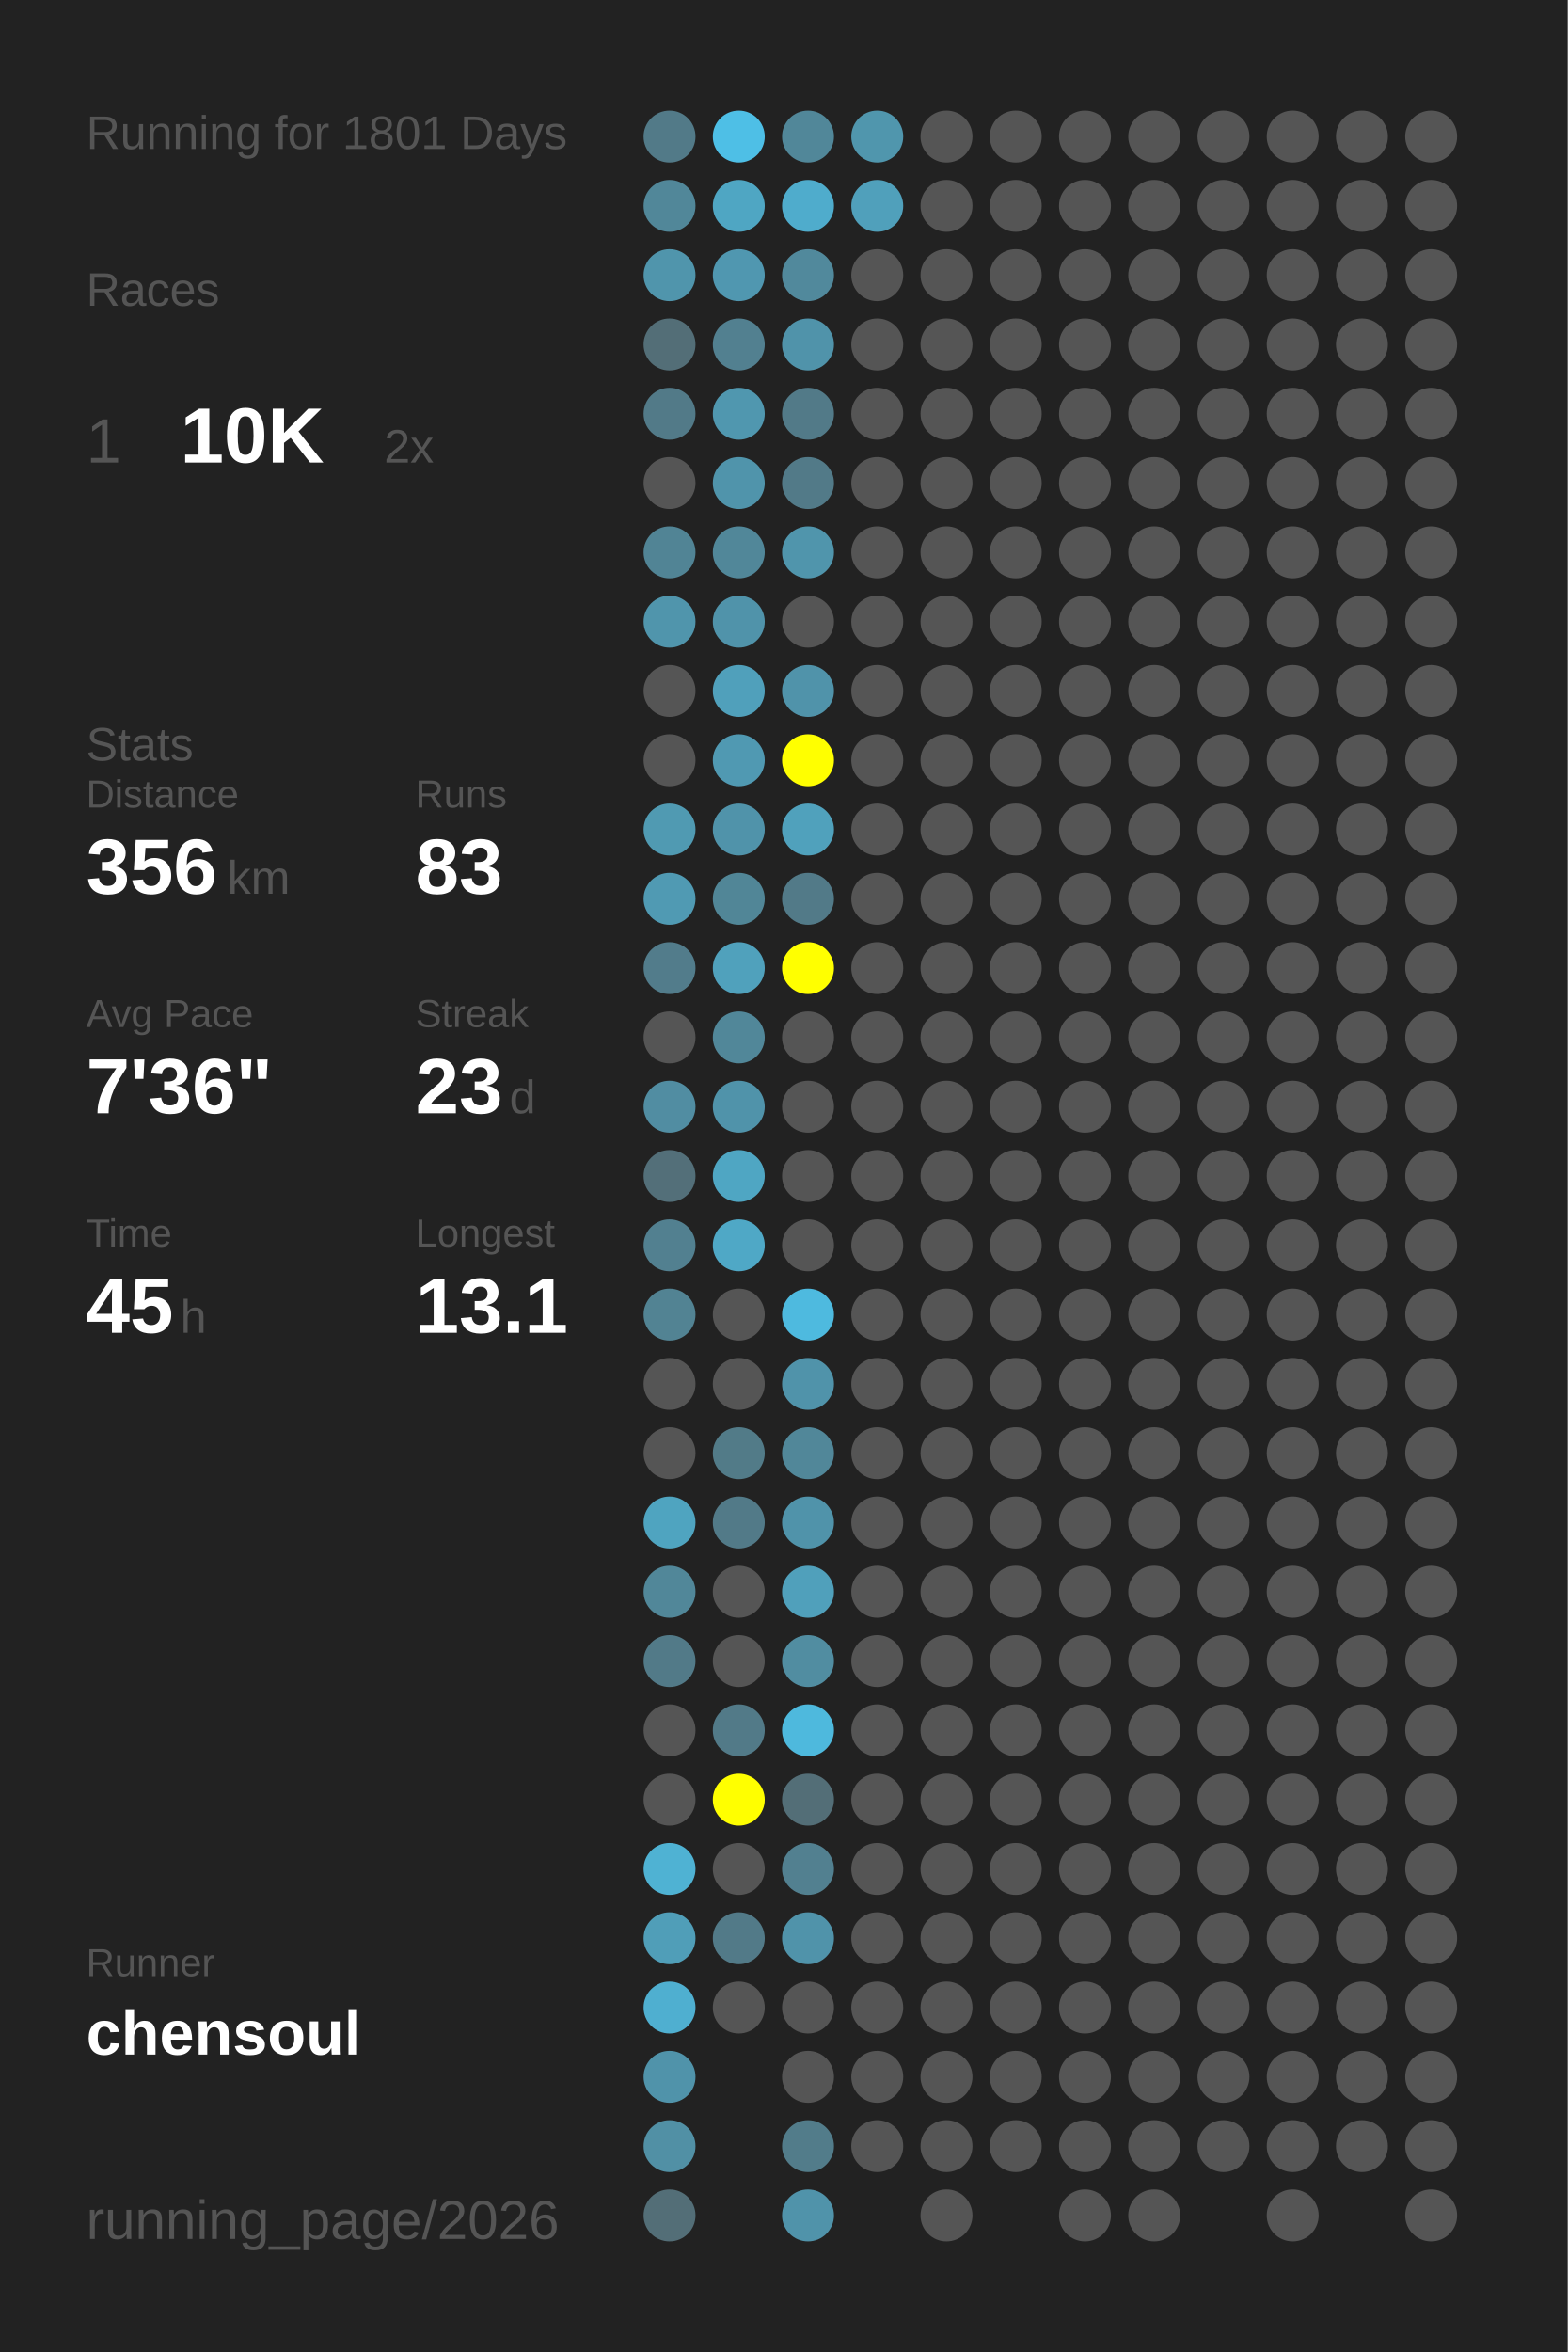
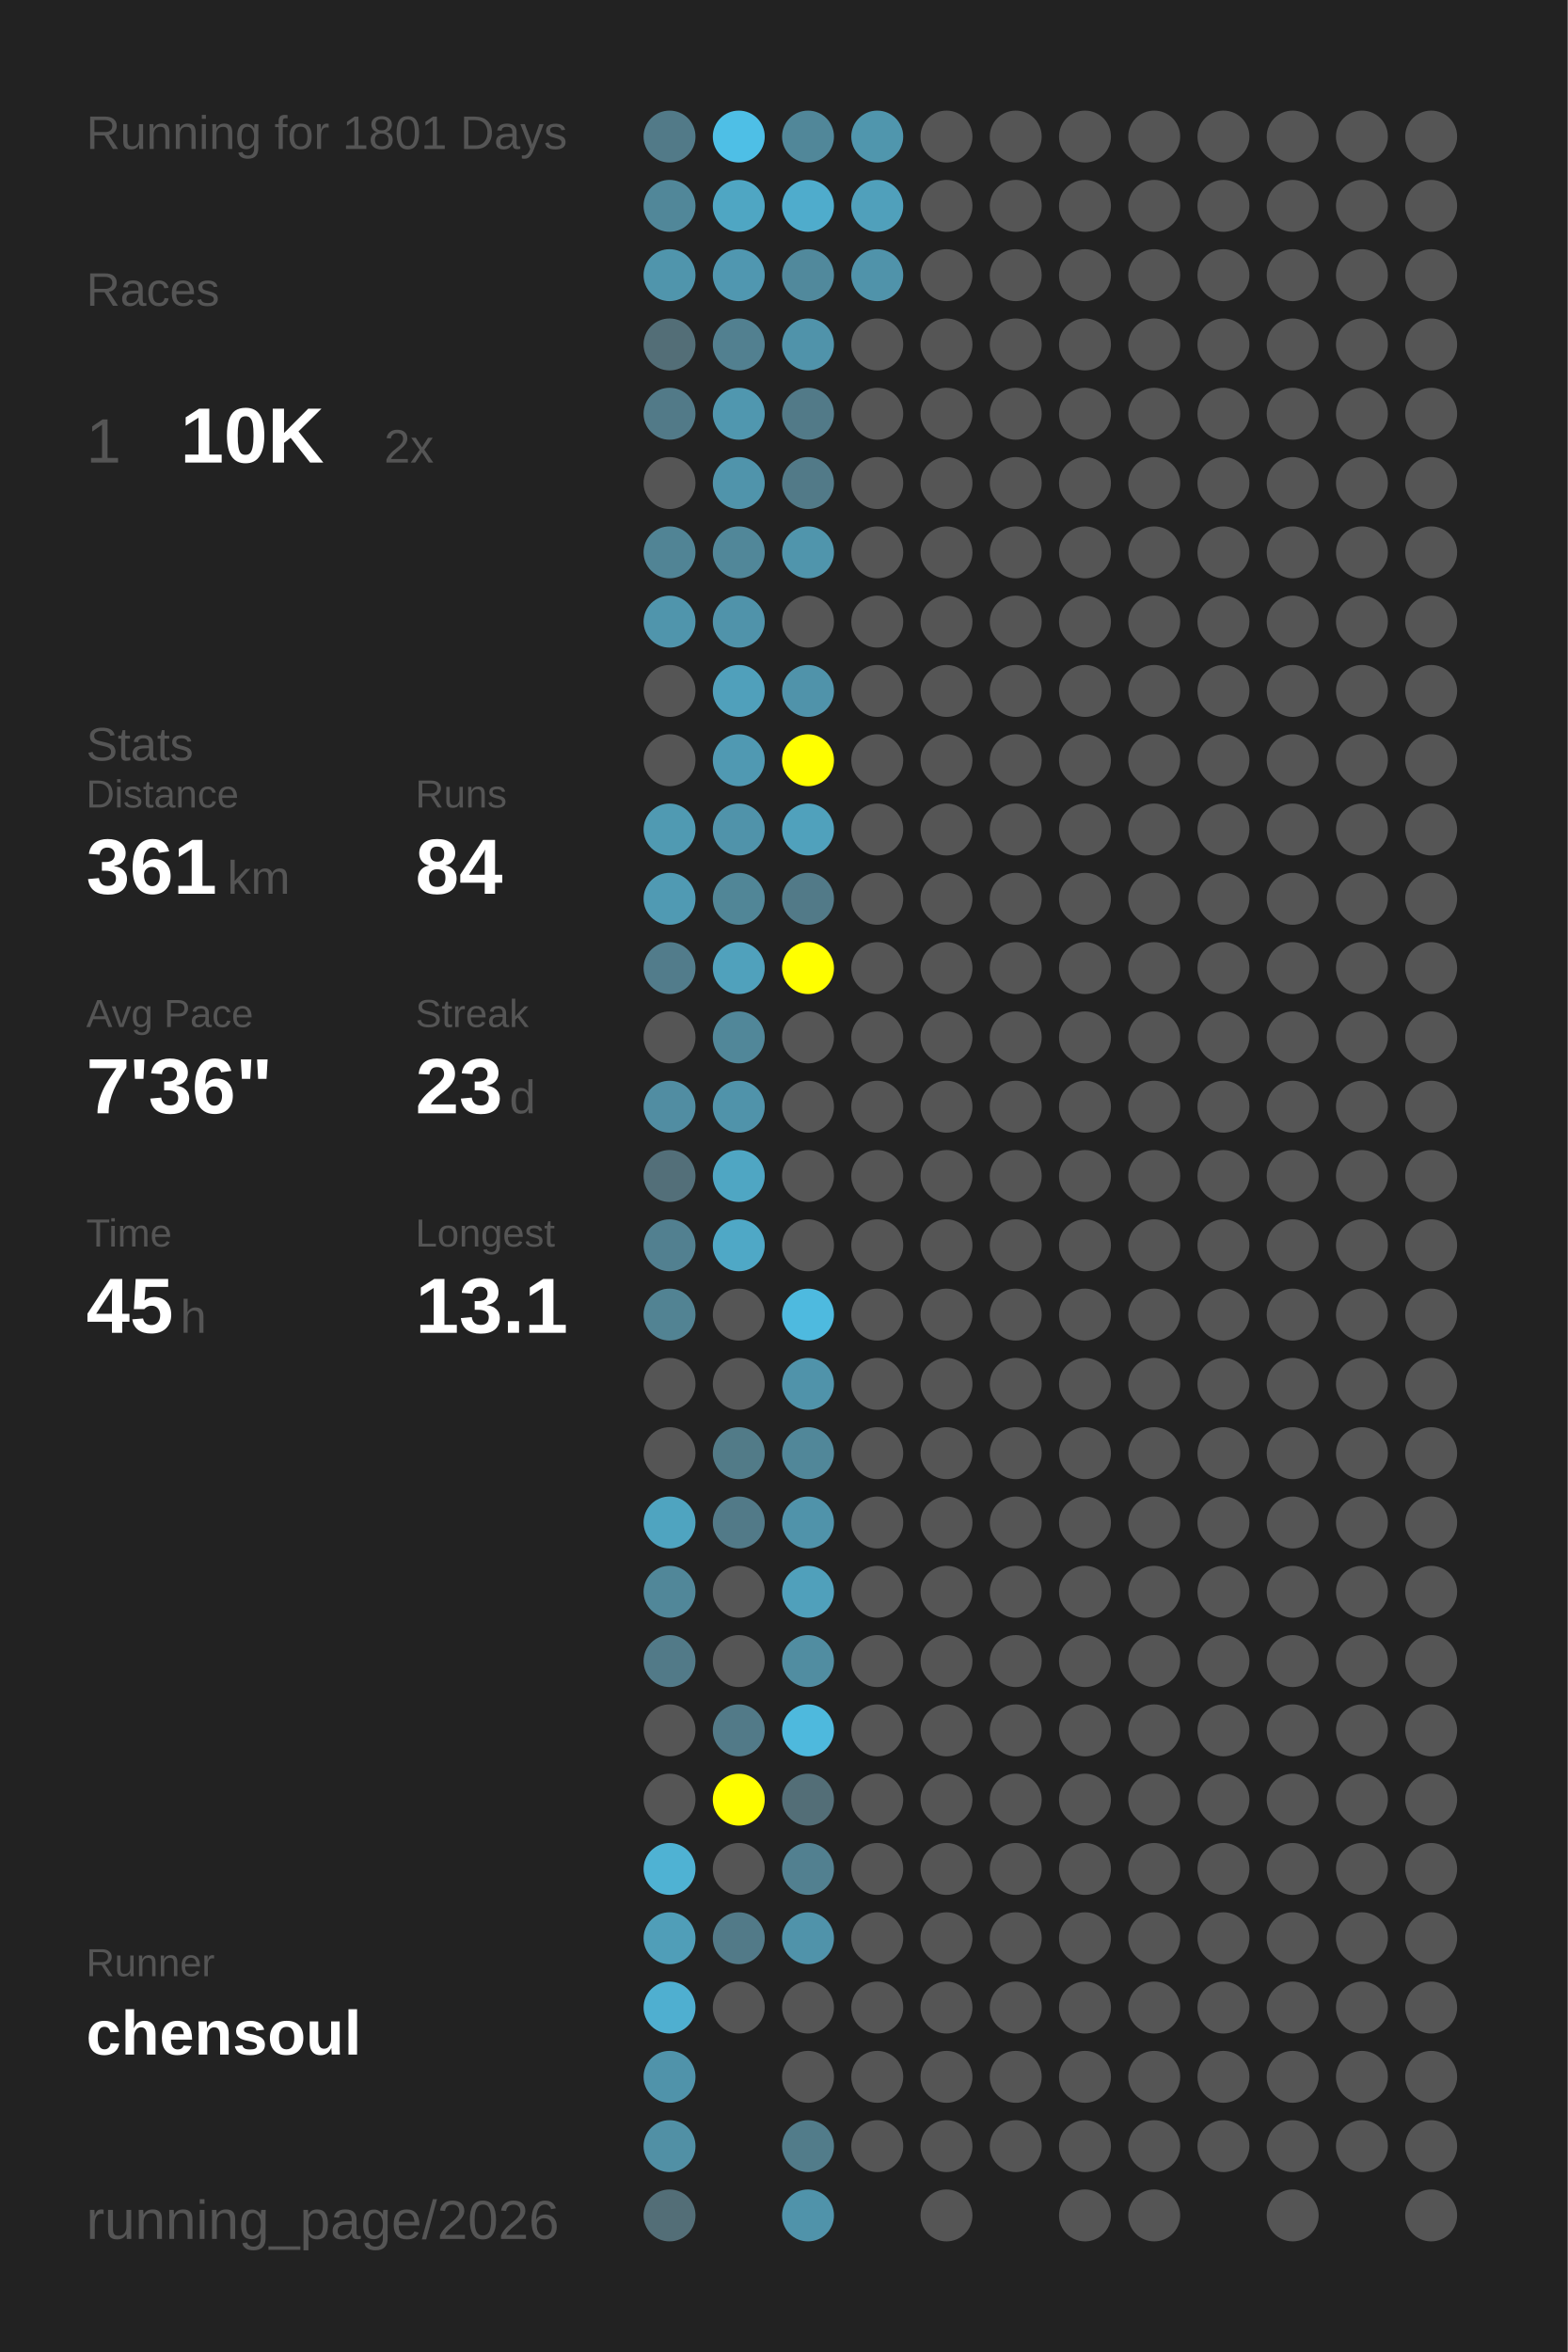
<svg xmlns="http://www.w3.org/2000/svg" baseProfile="full" height="300mm" version="1.1" viewBox="0,0,200,300" width="200mm">
  <defs />
  <rect fill="#222222" height="300" width="200" x="0" y="0" />
  <text fill="#555555" style="font-size:6px; font-family:Arial;" x="11" y="19">Running for 1801 Days</text>
  <text fill="#555555" style="font-size:6px; font-family:Arial;" x="11" y="39">Races</text>
  <text fill="#555555" style="font-size:8px; font-family:Arial;" x="11" y="59">1</text>
  <text fill="#FFFFFF" style="font-size:10px; font-family:Arial; font-weight:bold;" x="23" y="59">10K</text>
  <text fill="#555555" style="font-size:6px; font-family:Arial;" x="49" y="59">2x</text>
  <text fill="#555555" style="font-size:6px; font-family:Arial;" x="11" y="97">Stats</text>
  <text fill="#555555" style="font-size:5px; font-family:Arial;" x="11" y="103">Distance</text>
-   <text fill="#FFFFFF" style="font-size:10px; font-family:Arial; font-weight:bold;" x="11" y="114">356</text>
+   <text fill="#FFFFFF" style="font-size:10px; font-family:Arial; font-weight:bold;" x="11" y="114">361</text>
  <text fill="#555555" style="font-size:6px; font-family:Arial;" x="29" y="114">km</text>
  <text fill="#555555" style="font-size:5px; font-family:Arial;" x="53" y="103">Runs</text>
-   <text fill="#FFFFFF" style="font-size:10px; font-family:Arial; font-weight:bold;" x="53" y="114">83</text>
+   <text fill="#FFFFFF" style="font-size:10px; font-family:Arial; font-weight:bold;" x="53" y="114">84</text>
  <text fill="#555555" style="font-size:5px; font-family:Arial;" x="11" y="131">Avg Pace</text>
  <text fill="#FFFFFF" style="font-size:10px; font-family:Arial; font-weight:bold;" x="11" y="142">7'36"</text>
  <text fill="#555555" style="font-size:5px; font-family:Arial;" x="53" y="131">Streak</text>
  <text fill="#FFFFFF" style="font-size:10px; font-family:Arial; font-weight:bold;" x="53" y="142">23</text>
  <text fill="#555555" style="font-size:6px; font-family:Arial;" x="65" y="142">d</text>
  <text fill="#555555" style="font-size:5px; font-family:Arial;" x="11" y="159">Time</text>
  <text fill="#FFFFFF" style="font-size:10px; font-family:Arial; font-weight:bold;" x="11" y="170">45</text>
  <text fill="#555555" style="font-size:6px; font-family:Arial;" x="23" y="170">h</text>
  <text fill="#555555" style="font-size:5px; font-family:Arial;" x="53" y="159">Longest</text>
  <text fill="#FFFFFF" style="font-size:10px; font-family:Arial; font-weight:bold;" x="53" y="170">13.1</text>
  <text fill="#555555" style="font-size:5px; font-family:Arial;" x="11" y="252.065">Runner</text>
  <text fill="#FFFFFF" style="font-size:8px; font-family:Arial; font-weight:bold;" x="11" y="262.065">chensoul</text>
  <text fill="#555555" style="font-size:7px; font-family:Arial;" x="11" y="285.581">running_page/2026</text>
  <circle cx="85.417" cy="17.419" fill="#527a88" r="3.312" />
  <circle cx="85.417" cy="26.258" fill="#518799" r="3.312" />
  <circle cx="85.417" cy="35.097" fill="#5095ac" r="3.312" />
  <circle cx="85.417" cy="43.935" fill="#536e77" r="3.312" />
  <circle cx="85.417" cy="52.774" fill="#527a88" r="3.312" />
  <circle cx="85.417" cy="61.613" fill="#555555" r="3.312" />
  <circle cx="85.417" cy="70.452" fill="#518495" r="3.312" />
  <circle cx="85.417" cy="79.29" fill="#5095ac" r="3.312" />
  <circle cx="85.417" cy="88.129" fill="#555555" r="3.312" />
  <circle cx="85.417" cy="96.968" fill="#555555" r="3.312" />
  <circle cx="85.417" cy="105.806" fill="#509ab2" r="3.312" />
  <circle cx="85.417" cy="114.645" fill="#509ab3" r="3.312" />
  <circle cx="85.417" cy="123.484" fill="#527c8b" r="3.312" />
  <circle cx="85.417" cy="132.323" fill="#555555" r="3.312" />
  <circle cx="85.417" cy="141.161" fill="#518da2" r="3.312" />
  <circle cx="85.417" cy="150" fill="#536f79" r="3.312" />
  <circle cx="85.417" cy="158.839" fill="#528090" r="3.312" />
  <circle cx="85.417" cy="167.677" fill="#528393" r="3.312" />
  <circle cx="85.417" cy="176.516" fill="#555555" r="3.312" />
  <circle cx="85.417" cy="185.355" fill="#555555" r="3.312" />
  <circle cx="85.417" cy="194.194" fill="#4fa4c0" r="3.312" />
  <circle cx="85.417" cy="203.032" fill="#518799" r="3.312" />
  <circle cx="85.417" cy="211.871" fill="#527a88" r="3.312" />
  <circle cx="85.417" cy="220.71" fill="#555555" r="3.312" />
  <circle cx="85.417" cy="229.548" fill="#555555" r="3.312" />
  <circle cx="85.417" cy="238.387" fill="#4fb2d3" r="3.312" />
  <circle cx="85.417" cy="247.226" fill="#509eb8" r="3.312" />
  <circle cx="85.417" cy="256.065" fill="#4fafd0" r="3.312" />
  <circle cx="85.417" cy="264.903" fill="#5093aa" r="3.312" />
  <circle cx="85.417" cy="273.742" fill="#5190a5" r="3.312" />
  <circle cx="85.417" cy="282.581" fill="#536e77" r="3.312" />
  <circle cx="94.25" cy="17.419" fill="#4ebfe6" r="3.312" />
  <circle cx="94.25" cy="26.258" fill="#4fa6c3" r="3.312" />
  <circle cx="94.25" cy="35.097" fill="#5097b0" r="3.312" />
  <circle cx="94.25" cy="43.935" fill="#528090" r="3.312" />
  <circle cx="94.25" cy="52.774" fill="#5097af" r="3.312" />
  <circle cx="94.25" cy="61.613" fill="#5094ab" r="3.312" />
  <circle cx="94.25" cy="70.452" fill="#518799" r="3.312" />
  <circle cx="94.25" cy="79.29" fill="#5093aa" r="3.312" />
  <circle cx="94.25" cy="88.129" fill="#50a0bb" r="3.312" />
  <circle cx="94.25" cy="96.968" fill="#5099b2" r="3.312" />
  <circle cx="94.25" cy="105.806" fill="#5093aa" r="3.312" />
  <circle cx="94.25" cy="114.645" fill="#518697" r="3.312" />
  <circle cx="94.25" cy="123.484" fill="#50a1bc" r="3.312" />
  <circle cx="94.25" cy="132.323" fill="#518799" r="3.312" />
  <circle cx="94.25" cy="141.161" fill="#5093aa" r="3.312" />
  <circle cx="94.25" cy="150" fill="#4fa6c3" r="3.312" />
  <circle cx="94.25" cy="158.839" fill="#4fa8c6" r="3.312" />
  <circle cx="94.25" cy="167.677" fill="#555555" r="3.312" />
  <circle cx="94.25" cy="176.516" fill="#555555" r="3.312" />
  <circle cx="94.25" cy="185.355" fill="#527b88" r="3.312" />
  <circle cx="94.25" cy="194.194" fill="#527a88" r="3.312" />
  <circle cx="94.25" cy="203.032" fill="#555555" r="3.312" />
  <circle cx="94.25" cy="211.871" fill="#555555" r="3.312" />
  <circle cx="94.25" cy="220.71" fill="#527a88" r="3.312" />
  <circle cx="94.25" cy="229.548" fill="#FFFF00" r="3.312" />
  <circle cx="94.25" cy="238.387" fill="#555555" r="3.312" />
  <circle cx="94.25" cy="247.226" fill="#527a88" r="3.312" />
  <circle cx="94.25" cy="256.065" fill="#555555" r="3.312" />
  <circle cx="103.083" cy="17.419" fill="#518799" r="3.312" />
  <circle cx="103.083" cy="26.258" fill="#4faccc" r="3.312" />
  <circle cx="103.083" cy="35.097" fill="#51899c" r="3.312" />
  <circle cx="103.083" cy="43.935" fill="#5093aa" r="3.312" />
  <circle cx="103.083" cy="52.774" fill="#527a88" r="3.312" />
  <circle cx="103.083" cy="61.613" fill="#527a88" r="3.312" />
  <circle cx="103.083" cy="70.452" fill="#5095ac" r="3.312" />
  <circle cx="103.083" cy="79.29" fill="#555555" r="3.312" />
  <circle cx="103.083" cy="88.129" fill="#5093aa" r="3.312" />
  <circle cx="103.083" cy="96.968" fill="#FFFF00" r="3.312" />
  <circle cx="103.083" cy="105.806" fill="#50a1bc" r="3.312" />
  <circle cx="103.083" cy="114.645" fill="#527a88" r="3.312" />
  <circle cx="103.083" cy="123.484" fill="#FFFF00" r="3.312" />
  <circle cx="103.083" cy="132.323" fill="#555555" r="3.312" />
  <circle cx="103.083" cy="141.161" fill="#555555" r="3.312" />
  <circle cx="103.083" cy="150" fill="#555555" r="3.312" />
  <circle cx="103.083" cy="158.839" fill="#555555" r="3.312" />
  <circle cx="103.083" cy="167.677" fill="#4ebadf" r="3.312" />
  <circle cx="103.083" cy="176.516" fill="#5093aa" r="3.312" />
  <circle cx="103.083" cy="185.355" fill="#518799" r="3.312" />
  <circle cx="103.083" cy="194.194" fill="#5093aa" r="3.312" />
  <circle cx="103.083" cy="203.032" fill="#50a0bb" r="3.312" />
  <circle cx="103.083" cy="211.871" fill="#518da1" r="3.312" />
  <circle cx="103.083" cy="220.71" fill="#4eb9dd" r="3.312" />
  <circle cx="103.083" cy="229.548" fill="#536e77" r="3.312" />
  <circle cx="103.083" cy="238.387" fill="#528090" r="3.312" />
  <circle cx="103.083" cy="247.226" fill="#5093aa" r="3.312" />
  <circle cx="103.083" cy="256.065" fill="#555555" r="3.312" />
  <circle cx="103.083" cy="264.903" fill="#555555" r="3.312" />
  <circle cx="103.083" cy="273.742" fill="#527c8a" r="3.312" />
  <circle cx="103.083" cy="282.581" fill="#5093aa" r="3.312" />
  <circle cx="111.917" cy="17.419" fill="#5096ad" r="3.312" />
  <circle cx="111.917" cy="26.258" fill="#50a0bb" r="3.312" />
-   <circle cx="111.917" cy="35.097" fill="#555555" r="3.312" />
+   <circle cx="111.917" cy="35.097" fill="#5093aa" r="3.312" />
  <circle cx="111.917" cy="43.935" fill="#555555" r="3.312" />
  <circle cx="111.917" cy="52.774" fill="#555555" r="3.312" />
  <circle cx="111.917" cy="61.613" fill="#555555" r="3.312" />
  <circle cx="111.917" cy="70.452" fill="#555555" r="3.312" />
  <circle cx="111.917" cy="79.29" fill="#555555" r="3.312" />
  <circle cx="111.917" cy="88.129" fill="#555555" r="3.312" />
  <circle cx="111.917" cy="96.968" fill="#555555" r="3.312" />
  <circle cx="111.917" cy="105.806" fill="#555555" r="3.312" />
  <circle cx="111.917" cy="114.645" fill="#555555" r="3.312" />
  <circle cx="111.917" cy="123.484" fill="#555555" r="3.312" />
  <circle cx="111.917" cy="132.323" fill="#555555" r="3.312" />
  <circle cx="111.917" cy="141.161" fill="#555555" r="3.312" />
  <circle cx="111.917" cy="150" fill="#555555" r="3.312" />
  <circle cx="111.917" cy="158.839" fill="#555555" r="3.312" />
  <circle cx="111.917" cy="167.677" fill="#555555" r="3.312" />
  <circle cx="111.917" cy="176.516" fill="#555555" r="3.312" />
  <circle cx="111.917" cy="185.355" fill="#555555" r="3.312" />
  <circle cx="111.917" cy="194.194" fill="#555555" r="3.312" />
  <circle cx="111.917" cy="203.032" fill="#555555" r="3.312" />
  <circle cx="111.917" cy="211.871" fill="#555555" r="3.312" />
  <circle cx="111.917" cy="220.71" fill="#555555" r="3.312" />
  <circle cx="111.917" cy="229.548" fill="#555555" r="3.312" />
  <circle cx="111.917" cy="238.387" fill="#555555" r="3.312" />
  <circle cx="111.917" cy="247.226" fill="#555555" r="3.312" />
  <circle cx="111.917" cy="256.065" fill="#555555" r="3.312" />
  <circle cx="111.917" cy="264.903" fill="#555555" r="3.312" />
  <circle cx="111.917" cy="273.742" fill="#555555" r="3.312" />
  <circle cx="120.75" cy="17.419" fill="#555555" r="3.312" />
  <circle cx="120.75" cy="26.258" fill="#555555" r="3.312" />
  <circle cx="120.75" cy="35.097" fill="#555555" r="3.312" />
  <circle cx="120.75" cy="43.935" fill="#555555" r="3.312" />
  <circle cx="120.75" cy="52.774" fill="#555555" r="3.312" />
  <circle cx="120.75" cy="61.613" fill="#555555" r="3.312" />
  <circle cx="120.75" cy="70.452" fill="#555555" r="3.312" />
  <circle cx="120.75" cy="79.29" fill="#555555" r="3.312" />
  <circle cx="120.75" cy="88.129" fill="#555555" r="3.312" />
  <circle cx="120.75" cy="96.968" fill="#555555" r="3.312" />
  <circle cx="120.75" cy="105.806" fill="#555555" r="3.312" />
  <circle cx="120.75" cy="114.645" fill="#555555" r="3.312" />
  <circle cx="120.75" cy="123.484" fill="#555555" r="3.312" />
  <circle cx="120.75" cy="132.323" fill="#555555" r="3.312" />
  <circle cx="120.75" cy="141.161" fill="#555555" r="3.312" />
  <circle cx="120.75" cy="150" fill="#555555" r="3.312" />
  <circle cx="120.75" cy="158.839" fill="#555555" r="3.312" />
  <circle cx="120.75" cy="167.677" fill="#555555" r="3.312" />
  <circle cx="120.75" cy="176.516" fill="#555555" r="3.312" />
  <circle cx="120.75" cy="185.355" fill="#555555" r="3.312" />
  <circle cx="120.75" cy="194.194" fill="#555555" r="3.312" />
  <circle cx="120.75" cy="203.032" fill="#555555" r="3.312" />
  <circle cx="120.75" cy="211.871" fill="#555555" r="3.312" />
  <circle cx="120.75" cy="220.71" fill="#555555" r="3.312" />
  <circle cx="120.75" cy="229.548" fill="#555555" r="3.312" />
  <circle cx="120.75" cy="238.387" fill="#555555" r="3.312" />
  <circle cx="120.75" cy="247.226" fill="#555555" r="3.312" />
  <circle cx="120.75" cy="256.065" fill="#555555" r="3.312" />
  <circle cx="120.75" cy="264.903" fill="#555555" r="3.312" />
  <circle cx="120.75" cy="273.742" fill="#555555" r="3.312" />
  <circle cx="120.75" cy="282.581" fill="#555555" r="3.312" />
  <circle cx="129.583" cy="17.419" fill="#555555" r="3.312" />
  <circle cx="129.583" cy="26.258" fill="#555555" r="3.312" />
  <circle cx="129.583" cy="35.097" fill="#555555" r="3.312" />
  <circle cx="129.583" cy="43.935" fill="#555555" r="3.312" />
  <circle cx="129.583" cy="52.774" fill="#555555" r="3.312" />
  <circle cx="129.583" cy="61.613" fill="#555555" r="3.312" />
  <circle cx="129.583" cy="70.452" fill="#555555" r="3.312" />
  <circle cx="129.583" cy="79.29" fill="#555555" r="3.312" />
  <circle cx="129.583" cy="88.129" fill="#555555" r="3.312" />
  <circle cx="129.583" cy="96.968" fill="#555555" r="3.312" />
  <circle cx="129.583" cy="105.806" fill="#555555" r="3.312" />
  <circle cx="129.583" cy="114.645" fill="#555555" r="3.312" />
  <circle cx="129.583" cy="123.484" fill="#555555" r="3.312" />
  <circle cx="129.583" cy="132.323" fill="#555555" r="3.312" />
  <circle cx="129.583" cy="141.161" fill="#555555" r="3.312" />
  <circle cx="129.583" cy="150" fill="#555555" r="3.312" />
  <circle cx="129.583" cy="158.839" fill="#555555" r="3.312" />
  <circle cx="129.583" cy="167.677" fill="#555555" r="3.312" />
  <circle cx="129.583" cy="176.516" fill="#555555" r="3.312" />
  <circle cx="129.583" cy="185.355" fill="#555555" r="3.312" />
  <circle cx="129.583" cy="194.194" fill="#555555" r="3.312" />
  <circle cx="129.583" cy="203.032" fill="#555555" r="3.312" />
  <circle cx="129.583" cy="211.871" fill="#555555" r="3.312" />
  <circle cx="129.583" cy="220.71" fill="#555555" r="3.312" />
  <circle cx="129.583" cy="229.548" fill="#555555" r="3.312" />
  <circle cx="129.583" cy="238.387" fill="#555555" r="3.312" />
  <circle cx="129.583" cy="247.226" fill="#555555" r="3.312" />
  <circle cx="129.583" cy="256.065" fill="#555555" r="3.312" />
  <circle cx="129.583" cy="264.903" fill="#555555" r="3.312" />
  <circle cx="129.583" cy="273.742" fill="#555555" r="3.312" />
  <circle cx="138.417" cy="17.419" fill="#555555" r="3.312" />
  <circle cx="138.417" cy="26.258" fill="#555555" r="3.312" />
  <circle cx="138.417" cy="35.097" fill="#555555" r="3.312" />
  <circle cx="138.417" cy="43.935" fill="#555555" r="3.312" />
  <circle cx="138.417" cy="52.774" fill="#555555" r="3.312" />
  <circle cx="138.417" cy="61.613" fill="#555555" r="3.312" />
  <circle cx="138.417" cy="70.452" fill="#555555" r="3.312" />
  <circle cx="138.417" cy="79.29" fill="#555555" r="3.312" />
  <circle cx="138.417" cy="88.129" fill="#555555" r="3.312" />
  <circle cx="138.417" cy="96.968" fill="#555555" r="3.312" />
  <circle cx="138.417" cy="105.806" fill="#555555" r="3.312" />
  <circle cx="138.417" cy="114.645" fill="#555555" r="3.312" />
  <circle cx="138.417" cy="123.484" fill="#555555" r="3.312" />
  <circle cx="138.417" cy="132.323" fill="#555555" r="3.312" />
  <circle cx="138.417" cy="141.161" fill="#555555" r="3.312" />
  <circle cx="138.417" cy="150" fill="#555555" r="3.312" />
  <circle cx="138.417" cy="158.839" fill="#555555" r="3.312" />
  <circle cx="138.417" cy="167.677" fill="#555555" r="3.312" />
  <circle cx="138.417" cy="176.516" fill="#555555" r="3.312" />
  <circle cx="138.417" cy="185.355" fill="#555555" r="3.312" />
  <circle cx="138.417" cy="194.194" fill="#555555" r="3.312" />
  <circle cx="138.417" cy="203.032" fill="#555555" r="3.312" />
  <circle cx="138.417" cy="211.871" fill="#555555" r="3.312" />
  <circle cx="138.417" cy="220.71" fill="#555555" r="3.312" />
  <circle cx="138.417" cy="229.548" fill="#555555" r="3.312" />
  <circle cx="138.417" cy="238.387" fill="#555555" r="3.312" />
  <circle cx="138.417" cy="247.226" fill="#555555" r="3.312" />
  <circle cx="138.417" cy="256.065" fill="#555555" r="3.312" />
  <circle cx="138.417" cy="264.903" fill="#555555" r="3.312" />
  <circle cx="138.417" cy="273.742" fill="#555555" r="3.312" />
  <circle cx="138.417" cy="282.581" fill="#555555" r="3.312" />
  <circle cx="147.25" cy="17.419" fill="#555555" r="3.312" />
  <circle cx="147.25" cy="26.258" fill="#555555" r="3.312" />
  <circle cx="147.25" cy="35.097" fill="#555555" r="3.312" />
  <circle cx="147.25" cy="43.935" fill="#555555" r="3.312" />
  <circle cx="147.25" cy="52.774" fill="#555555" r="3.312" />
  <circle cx="147.25" cy="61.613" fill="#555555" r="3.312" />
  <circle cx="147.25" cy="70.452" fill="#555555" r="3.312" />
  <circle cx="147.25" cy="79.29" fill="#555555" r="3.312" />
  <circle cx="147.25" cy="88.129" fill="#555555" r="3.312" />
  <circle cx="147.25" cy="96.968" fill="#555555" r="3.312" />
  <circle cx="147.25" cy="105.806" fill="#555555" r="3.312" />
  <circle cx="147.25" cy="114.645" fill="#555555" r="3.312" />
  <circle cx="147.25" cy="123.484" fill="#555555" r="3.312" />
  <circle cx="147.25" cy="132.323" fill="#555555" r="3.312" />
  <circle cx="147.25" cy="141.161" fill="#555555" r="3.312" />
  <circle cx="147.25" cy="150" fill="#555555" r="3.312" />
  <circle cx="147.25" cy="158.839" fill="#555555" r="3.312" />
  <circle cx="147.25" cy="167.677" fill="#555555" r="3.312" />
  <circle cx="147.25" cy="176.516" fill="#555555" r="3.312" />
  <circle cx="147.25" cy="185.355" fill="#555555" r="3.312" />
  <circle cx="147.25" cy="194.194" fill="#555555" r="3.312" />
  <circle cx="147.25" cy="203.032" fill="#555555" r="3.312" />
  <circle cx="147.25" cy="211.871" fill="#555555" r="3.312" />
  <circle cx="147.25" cy="220.71" fill="#555555" r="3.312" />
  <circle cx="147.25" cy="229.548" fill="#555555" r="3.312" />
  <circle cx="147.25" cy="238.387" fill="#555555" r="3.312" />
  <circle cx="147.25" cy="247.226" fill="#555555" r="3.312" />
  <circle cx="147.25" cy="256.065" fill="#555555" r="3.312" />
  <circle cx="147.25" cy="264.903" fill="#555555" r="3.312" />
  <circle cx="147.25" cy="273.742" fill="#555555" r="3.312" />
  <circle cx="147.25" cy="282.581" fill="#555555" r="3.312" />
  <circle cx="156.083" cy="17.419" fill="#555555" r="3.312" />
  <circle cx="156.083" cy="26.258" fill="#555555" r="3.312" />
  <circle cx="156.083" cy="35.097" fill="#555555" r="3.312" />
  <circle cx="156.083" cy="43.935" fill="#555555" r="3.312" />
  <circle cx="156.083" cy="52.774" fill="#555555" r="3.312" />
  <circle cx="156.083" cy="61.613" fill="#555555" r="3.312" />
  <circle cx="156.083" cy="70.452" fill="#555555" r="3.312" />
  <circle cx="156.083" cy="79.29" fill="#555555" r="3.312" />
  <circle cx="156.083" cy="88.129" fill="#555555" r="3.312" />
  <circle cx="156.083" cy="96.968" fill="#555555" r="3.312" />
  <circle cx="156.083" cy="105.806" fill="#555555" r="3.312" />
  <circle cx="156.083" cy="114.645" fill="#555555" r="3.312" />
  <circle cx="156.083" cy="123.484" fill="#555555" r="3.312" />
  <circle cx="156.083" cy="132.323" fill="#555555" r="3.312" />
  <circle cx="156.083" cy="141.161" fill="#555555" r="3.312" />
  <circle cx="156.083" cy="150" fill="#555555" r="3.312" />
  <circle cx="156.083" cy="158.839" fill="#555555" r="3.312" />
  <circle cx="156.083" cy="167.677" fill="#555555" r="3.312" />
  <circle cx="156.083" cy="176.516" fill="#555555" r="3.312" />
  <circle cx="156.083" cy="185.355" fill="#555555" r="3.312" />
  <circle cx="156.083" cy="194.194" fill="#555555" r="3.312" />
  <circle cx="156.083" cy="203.032" fill="#555555" r="3.312" />
  <circle cx="156.083" cy="211.871" fill="#555555" r="3.312" />
  <circle cx="156.083" cy="220.71" fill="#555555" r="3.312" />
  <circle cx="156.083" cy="229.548" fill="#555555" r="3.312" />
  <circle cx="156.083" cy="238.387" fill="#555555" r="3.312" />
  <circle cx="156.083" cy="247.226" fill="#555555" r="3.312" />
  <circle cx="156.083" cy="256.065" fill="#555555" r="3.312" />
  <circle cx="156.083" cy="264.903" fill="#555555" r="3.312" />
  <circle cx="156.083" cy="273.742" fill="#555555" r="3.312" />
  <circle cx="164.917" cy="17.419" fill="#555555" r="3.312" />
  <circle cx="164.917" cy="26.258" fill="#555555" r="3.312" />
  <circle cx="164.917" cy="35.097" fill="#555555" r="3.312" />
  <circle cx="164.917" cy="43.935" fill="#555555" r="3.312" />
  <circle cx="164.917" cy="52.774" fill="#555555" r="3.312" />
  <circle cx="164.917" cy="61.613" fill="#555555" r="3.312" />
  <circle cx="164.917" cy="70.452" fill="#555555" r="3.312" />
  <circle cx="164.917" cy="79.29" fill="#555555" r="3.312" />
  <circle cx="164.917" cy="88.129" fill="#555555" r="3.312" />
  <circle cx="164.917" cy="96.968" fill="#555555" r="3.312" />
  <circle cx="164.917" cy="105.806" fill="#555555" r="3.312" />
  <circle cx="164.917" cy="114.645" fill="#555555" r="3.312" />
  <circle cx="164.917" cy="123.484" fill="#555555" r="3.312" />
  <circle cx="164.917" cy="132.323" fill="#555555" r="3.312" />
  <circle cx="164.917" cy="141.161" fill="#555555" r="3.312" />
  <circle cx="164.917" cy="150" fill="#555555" r="3.312" />
  <circle cx="164.917" cy="158.839" fill="#555555" r="3.312" />
  <circle cx="164.917" cy="167.677" fill="#555555" r="3.312" />
  <circle cx="164.917" cy="176.516" fill="#555555" r="3.312" />
  <circle cx="164.917" cy="185.355" fill="#555555" r="3.312" />
  <circle cx="164.917" cy="194.194" fill="#555555" r="3.312" />
  <circle cx="164.917" cy="203.032" fill="#555555" r="3.312" />
  <circle cx="164.917" cy="211.871" fill="#555555" r="3.312" />
  <circle cx="164.917" cy="220.71" fill="#555555" r="3.312" />
  <circle cx="164.917" cy="229.548" fill="#555555" r="3.312" />
  <circle cx="164.917" cy="238.387" fill="#555555" r="3.312" />
  <circle cx="164.917" cy="247.226" fill="#555555" r="3.312" />
  <circle cx="164.917" cy="256.065" fill="#555555" r="3.312" />
  <circle cx="164.917" cy="264.903" fill="#555555" r="3.312" />
  <circle cx="164.917" cy="273.742" fill="#555555" r="3.312" />
  <circle cx="164.917" cy="282.581" fill="#555555" r="3.312" />
  <circle cx="173.75" cy="17.419" fill="#555555" r="3.312" />
  <circle cx="173.75" cy="26.258" fill="#555555" r="3.312" />
  <circle cx="173.75" cy="35.097" fill="#555555" r="3.312" />
  <circle cx="173.75" cy="43.935" fill="#555555" r="3.312" />
  <circle cx="173.75" cy="52.774" fill="#555555" r="3.312" />
  <circle cx="173.75" cy="61.613" fill="#555555" r="3.312" />
  <circle cx="173.75" cy="70.452" fill="#555555" r="3.312" />
  <circle cx="173.75" cy="79.29" fill="#555555" r="3.312" />
  <circle cx="173.75" cy="88.129" fill="#555555" r="3.312" />
  <circle cx="173.75" cy="96.968" fill="#555555" r="3.312" />
  <circle cx="173.75" cy="105.806" fill="#555555" r="3.312" />
  <circle cx="173.75" cy="114.645" fill="#555555" r="3.312" />
  <circle cx="173.75" cy="123.484" fill="#555555" r="3.312" />
  <circle cx="173.75" cy="132.323" fill="#555555" r="3.312" />
  <circle cx="173.75" cy="141.161" fill="#555555" r="3.312" />
  <circle cx="173.75" cy="150" fill="#555555" r="3.312" />
  <circle cx="173.75" cy="158.839" fill="#555555" r="3.312" />
  <circle cx="173.75" cy="167.677" fill="#555555" r="3.312" />
  <circle cx="173.75" cy="176.516" fill="#555555" r="3.312" />
  <circle cx="173.75" cy="185.355" fill="#555555" r="3.312" />
  <circle cx="173.75" cy="194.194" fill="#555555" r="3.312" />
  <circle cx="173.75" cy="203.032" fill="#555555" r="3.312" />
  <circle cx="173.75" cy="211.871" fill="#555555" r="3.312" />
  <circle cx="173.75" cy="220.71" fill="#555555" r="3.312" />
  <circle cx="173.75" cy="229.548" fill="#555555" r="3.312" />
  <circle cx="173.75" cy="238.387" fill="#555555" r="3.312" />
  <circle cx="173.75" cy="247.226" fill="#555555" r="3.312" />
  <circle cx="173.75" cy="256.065" fill="#555555" r="3.312" />
  <circle cx="173.75" cy="264.903" fill="#555555" r="3.312" />
  <circle cx="173.75" cy="273.742" fill="#555555" r="3.312" />
  <circle cx="182.583" cy="17.419" fill="#555555" r="3.312" />
  <circle cx="182.583" cy="26.258" fill="#555555" r="3.312" />
  <circle cx="182.583" cy="35.097" fill="#555555" r="3.312" />
  <circle cx="182.583" cy="43.935" fill="#555555" r="3.312" />
  <circle cx="182.583" cy="52.774" fill="#555555" r="3.312" />
  <circle cx="182.583" cy="61.613" fill="#555555" r="3.312" />
  <circle cx="182.583" cy="70.452" fill="#555555" r="3.312" />
  <circle cx="182.583" cy="79.29" fill="#555555" r="3.312" />
  <circle cx="182.583" cy="88.129" fill="#555555" r="3.312" />
  <circle cx="182.583" cy="96.968" fill="#555555" r="3.312" />
  <circle cx="182.583" cy="105.806" fill="#555555" r="3.312" />
  <circle cx="182.583" cy="114.645" fill="#555555" r="3.312" />
  <circle cx="182.583" cy="123.484" fill="#555555" r="3.312" />
  <circle cx="182.583" cy="132.323" fill="#555555" r="3.312" />
  <circle cx="182.583" cy="141.161" fill="#555555" r="3.312" />
  <circle cx="182.583" cy="150" fill="#555555" r="3.312" />
  <circle cx="182.583" cy="158.839" fill="#555555" r="3.312" />
  <circle cx="182.583" cy="167.677" fill="#555555" r="3.312" />
  <circle cx="182.583" cy="176.516" fill="#555555" r="3.312" />
  <circle cx="182.583" cy="185.355" fill="#555555" r="3.312" />
  <circle cx="182.583" cy="194.194" fill="#555555" r="3.312" />
  <circle cx="182.583" cy="203.032" fill="#555555" r="3.312" />
  <circle cx="182.583" cy="211.871" fill="#555555" r="3.312" />
  <circle cx="182.583" cy="220.71" fill="#555555" r="3.312" />
  <circle cx="182.583" cy="229.548" fill="#555555" r="3.312" />
  <circle cx="182.583" cy="238.387" fill="#555555" r="3.312" />
  <circle cx="182.583" cy="247.226" fill="#555555" r="3.312" />
  <circle cx="182.583" cy="256.065" fill="#555555" r="3.312" />
  <circle cx="182.583" cy="264.903" fill="#555555" r="3.312" />
  <circle cx="182.583" cy="273.742" fill="#555555" r="3.312" />
  <circle cx="182.583" cy="282.581" fill="#555555" r="3.312" />
</svg>
